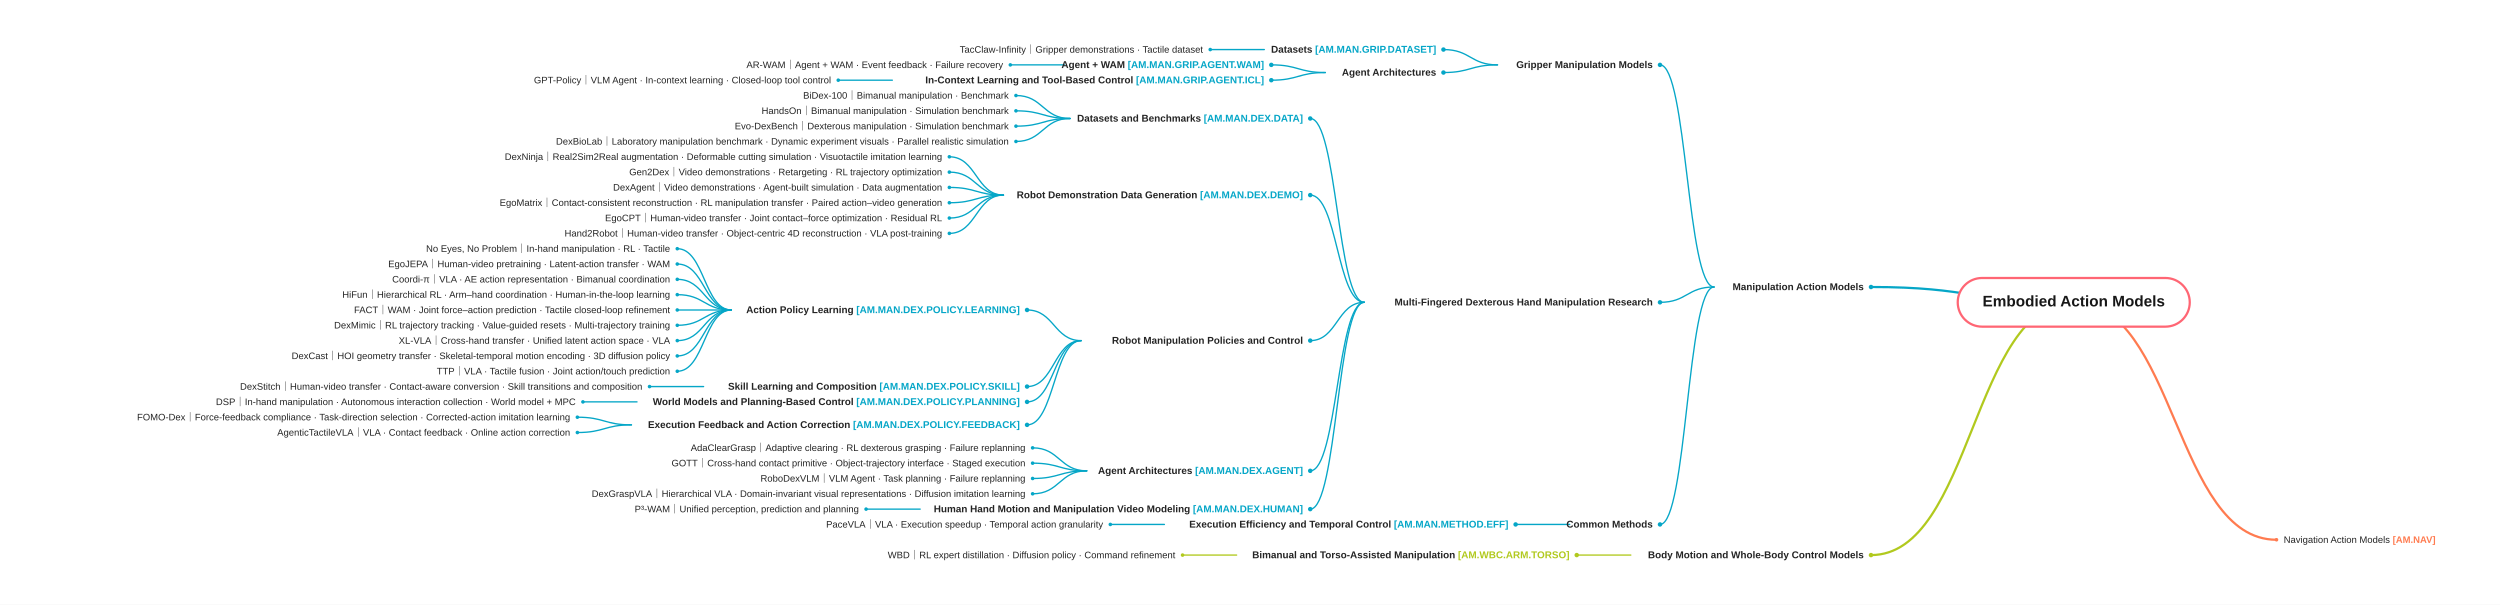
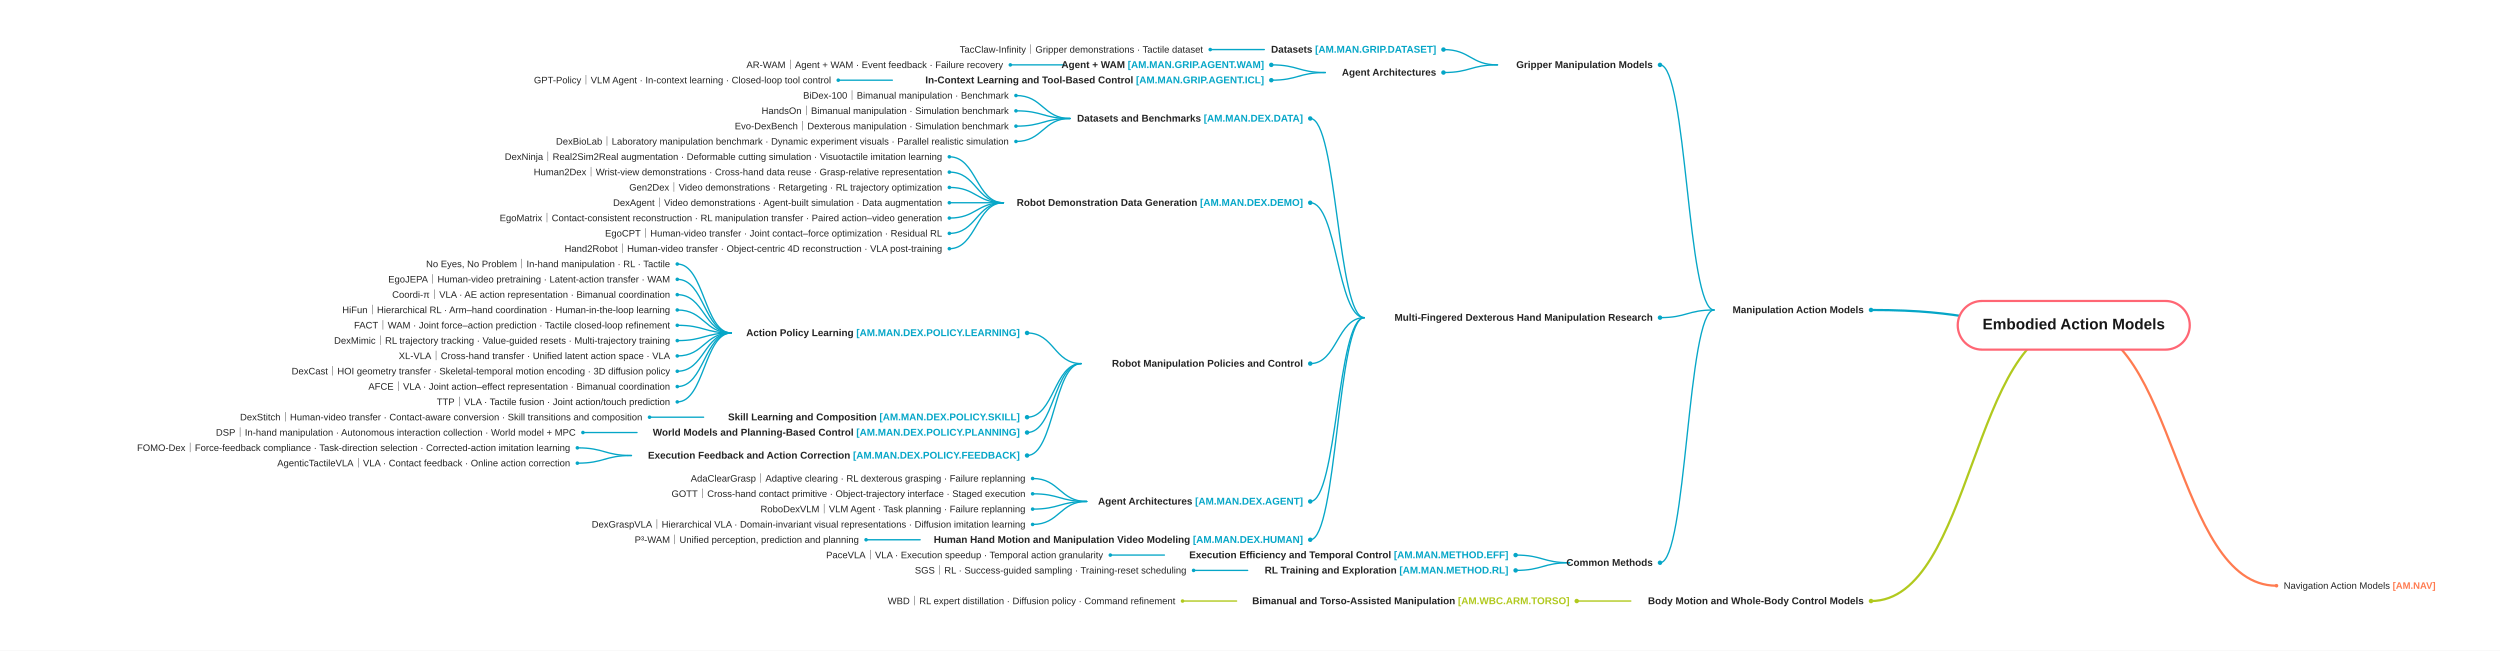
- <svg xmlns="http://www.w3.org/2000/svg" viewBox="-2802.68 0 5548.76 1342" role="img" aria-labelledby="title desc">
-   <rect x="-2802.68" width="5548.76" height="1342" fill="#ffffff" />
+ <svg xmlns="http://www.w3.org/2000/svg" viewBox="-2802.68 0 5548.76 1444" role="img" aria-labelledby="title desc">
+   <rect x="-2802.68" width="5548.76" height="1444" fill="#ffffff" />
  <g fill="none" stroke-linecap="round" stroke-linejoin="round">
-     <path d="M 1800 671.0 C 1575.0 671.0, 1575.0 637.0, 1350 637.0" stroke="#05a6c7" stroke-width="5" />
-     <path d="M 1001.68 637.0 C 941.68 637.0, 941.68 144.0, 881.68 144.0" stroke="#05a6c7" stroke-width="3" />
+     <path d="M 1800 722.0 C 1575.0 722.0, 1575.0 688.0, 1350 688.0" stroke="#05a6c7" stroke-width="5" />
+     <path d="M 1001.68 688.0 C 941.68 688.0, 941.68 144.0, 881.68 144.0" stroke="#05a6c7" stroke-width="3" />
    <path d="M 521.04 144.0 C 461.04 144.0, 461.04 110.0, 401.04 110.0" stroke="#05a6c7" stroke-width="3" />
    <path d="M 3.44 110.0 C -56.56 110.0, -56.56 110, -116.56 110" stroke="#05a6c7" stroke-width="3" />
    <path d="M 521.04 144.0 C 461.04 144.0, 461.04 161.0, 401.04 161.0" stroke="#05a6c7" stroke-width="3" />
    <path d="M 138.96 161.0 C 78.96 161.0, 78.96 144.0, 18.96 144.0" stroke="#05a6c7" stroke-width="3" />
    <path d="M -440.24 144.0 C -500.24 144.0, -500.24 144, -560.24 144" stroke="#05a6c7" stroke-width="3" />
    <path d="M 138.96 161.0 C 78.96 161.0, 78.96 178.0, 18.96 178.0" stroke="#05a6c7" stroke-width="3" />
    <path d="M -822.16 178.0 C -882.16 178.0, -882.16 178, -942.16 178" stroke="#05a6c7" stroke-width="3" />
-     <path d="M 1001.68 637.0 C 941.68 637.0, 941.68 671.0, 881.68 671.0" stroke="#05a6c7" stroke-width="3" />
-     <path d="M 225.36 671.0 C 165.36 671.0, 165.36 263.0, 105.36 263.0" stroke="#05a6c7" stroke-width="3" />
+     <path d="M 1001.68 688.0 C 941.68 688.0, 941.68 705.0, 881.68 705.0" stroke="#05a6c7" stroke-width="3" />
+     <path d="M 225.36 705.0 C 165.36 705.0, 165.36 263.0, 105.36 263.0" stroke="#05a6c7" stroke-width="3" />
    <path d="M -427.76 263.0 C -487.76 263.0, -487.76 212, -547.76 212" stroke="#05a6c7" stroke-width="3" />
    <path d="M -427.76 263.0 C -487.76 263.0, -487.76 246, -547.76 246" stroke="#05a6c7" stroke-width="3" />
    <path d="M -427.76 263.0 C -487.76 263.0, -487.76 280, -547.76 280" stroke="#05a6c7" stroke-width="3" />
    <path d="M -427.76 263.0 C -487.76 263.0, -487.76 314, -547.76 314" stroke="#05a6c7" stroke-width="3" />
-     <path d="M 225.36 671.0 C 165.36 671.0, 165.36 433.0, 105.36 433.0" stroke="#05a6c7" stroke-width="3" />
-     <path d="M -575.6 433.0 C -635.6 433.0, -635.6 348, -695.6 348" stroke="#05a6c7" stroke-width="3" />
-     <path d="M -575.6 433.0 C -635.6 433.0, -635.6 382, -695.6 382" stroke="#05a6c7" stroke-width="3" />
-     <path d="M -575.6 433.0 C -635.6 433.0, -635.6 416, -695.6 416" stroke="#05a6c7" stroke-width="3" />
-     <path d="M -575.6 433.0 C -635.6 433.0, -635.6 450, -695.6 450" stroke="#05a6c7" stroke-width="3" />
-     <path d="M -575.6 433.0 C -635.6 433.0, -635.6 484, -695.6 484" stroke="#05a6c7" stroke-width="3" />
-     <path d="M -575.6 433.0 C -635.6 433.0, -635.6 518, -695.6 518" stroke="#05a6c7" stroke-width="3" />
-     <path d="M 225.36 671.0 C 165.36 671.0, 165.36 756.0, 105.36 756.0" stroke="#05a6c7" stroke-width="3" />
-     <path d="M -403.12 756.0 C -463.12 756.0, -463.12 688.0, -523.12 688.0" stroke="#05a6c7" stroke-width="3" />
-     <path d="M -1179.44 688.0 C -1239.44 688.0, -1239.44 552, -1299.44 552" stroke="#05a6c7" stroke-width="3" />
-     <path d="M -1179.44 688.0 C -1239.44 688.0, -1239.44 586, -1299.44 586" stroke="#05a6c7" stroke-width="3" />
-     <path d="M -1179.44 688.0 C -1239.44 688.0, -1239.44 620, -1299.44 620" stroke="#05a6c7" stroke-width="3" />
-     <path d="M -1179.44 688.0 C -1239.44 688.0, -1239.44 654, -1299.44 654" stroke="#05a6c7" stroke-width="3" />
-     <path d="M -1179.44 688.0 C -1239.44 688.0, -1239.44 688, -1299.44 688" stroke="#05a6c7" stroke-width="3" />
-     <path d="M -1179.44 688.0 C -1239.44 688.0, -1239.44 722, -1299.44 722" stroke="#05a6c7" stroke-width="3" />
-     <path d="M -1179.44 688.0 C -1239.44 688.0, -1239.44 756, -1299.44 756" stroke="#05a6c7" stroke-width="3" />
-     <path d="M -1179.44 688.0 C -1239.44 688.0, -1239.44 790, -1299.44 790" stroke="#05a6c7" stroke-width="3" />
-     <path d="M -1179.44 688.0 C -1239.44 688.0, -1239.44 824, -1299.44 824" stroke="#05a6c7" stroke-width="3" />
-     <path d="M -403.12 756.0 C -463.12 756.0, -463.12 858.0, -523.12 858.0" stroke="#05a6c7" stroke-width="3" />
-     <path d="M -1241.04 858.0 C -1301.04 858.0, -1301.04 858, -1361.04 858" stroke="#05a6c7" stroke-width="3" />
-     <path d="M -403.12 756.0 C -463.12 756.0, -463.12 892.0, -523.12 892.0" stroke="#05a6c7" stroke-width="3" />
-     <path d="M -1388.88 892.0 C -1448.88 892.0, -1448.88 892, -1508.88 892" stroke="#05a6c7" stroke-width="3" />
-     <path d="M -403.12 756.0 C -463.12 756.0, -463.12 943.0, -523.12 943.0" stroke="#05a6c7" stroke-width="3" />
-     <path d="M -1401.2 943.0 C -1461.2 943.0, -1461.2 926, -1521.2 926" stroke="#05a6c7" stroke-width="3" />
-     <path d="M -1401.2 943.0 C -1461.2 943.0, -1461.2 960, -1521.2 960" stroke="#05a6c7" stroke-width="3" />
-     <path d="M 225.36 671.0 C 165.36 671.0, 165.36 1045.0, 105.36 1045.0" stroke="#05a6c7" stroke-width="3" />
-     <path d="M -390.8 1045.0 C -450.8 1045.0, -450.8 994, -510.8 994" stroke="#05a6c7" stroke-width="3" />
-     <path d="M -390.8 1045.0 C -450.8 1045.0, -450.8 1028, -510.8 1028" stroke="#05a6c7" stroke-width="3" />
-     <path d="M -390.8 1045.0 C -450.8 1045.0, -450.8 1062, -510.8 1062" stroke="#05a6c7" stroke-width="3" />
-     <path d="M -390.8 1045.0 C -450.8 1045.0, -450.8 1096, -510.8 1096" stroke="#05a6c7" stroke-width="3" />
-     <path d="M 225.36 671.0 C 165.36 671.0, 165.36 1130.0, 105.36 1130.0" stroke="#05a6c7" stroke-width="3" />
-     <path d="M -760.4 1130.0 C -820.4 1130.0, -820.4 1130, -880.4 1130" stroke="#05a6c7" stroke-width="3" />
-     <path d="M 1001.68 637.0 C 941.68 637.0, 941.68 1164.0, 881.68 1164.0" stroke="#05a6c7" stroke-width="3" />
-     <path d="M 681.2 1164.0 C 621.2 1164.0, 621.2 1164.0, 561.2 1164.0" stroke="#05a6c7" stroke-width="3" />
-     <path d="M -218.32 1164.0 C -278.32 1164.0, -278.32 1164, -338.32 1164" stroke="#05a6c7" stroke-width="3" />
-     <path d="M 1800 671.0 C 2025.0 671.0, 2025.0 1198, 2250 1198" stroke="#ff7b50" stroke-width="5" />
-     <path d="M 1800 671.0 C 1575.0 671.0, 1575.0 1232.0, 1350 1232.0" stroke="#b1c91e" stroke-width="5" />
-     <path d="M 816.88 1232.0 C 756.88 1232.0, 756.88 1232.0, 696.88 1232.0" stroke="#b1c91e" stroke-width="3" />
-     <path d="M -58 1232.0 C -118 1232.0, -118 1232, -178 1232" stroke="#b1c91e" stroke-width="3" />
+     <path d="M 225.36 705.0 C 165.36 705.0, 165.36 450.0, 105.36 450.0" stroke="#05a6c7" stroke-width="3" />
+     <path d="M -575.6 450.0 C -635.6 450.0, -635.6 348, -695.6 348" stroke="#05a6c7" stroke-width="3" />
+     <path d="M -575.6 450.0 C -635.6 450.0, -635.6 382, -695.6 382" stroke="#05a6c7" stroke-width="3" />
+     <path d="M -575.6 450.0 C -635.6 450.0, -635.6 416, -695.6 416" stroke="#05a6c7" stroke-width="3" />
+     <path d="M -575.6 450.0 C -635.6 450.0, -635.6 450, -695.6 450" stroke="#05a6c7" stroke-width="3" />
+     <path d="M -575.6 450.0 C -635.6 450.0, -635.6 484, -695.6 484" stroke="#05a6c7" stroke-width="3" />
+     <path d="M -575.6 450.0 C -635.6 450.0, -635.6 518, -695.6 518" stroke="#05a6c7" stroke-width="3" />
+     <path d="M -575.6 450.0 C -635.6 450.0, -635.6 552, -695.6 552" stroke="#05a6c7" stroke-width="3" />
+     <path d="M 225.36 705.0 C 165.36 705.0, 165.36 807.0, 105.36 807.0" stroke="#05a6c7" stroke-width="3" />
+     <path d="M -403.12 807.0 C -463.12 807.0, -463.12 739.0, -523.12 739.0" stroke="#05a6c7" stroke-width="3" />
+     <path d="M -1179.44 739.0 C -1239.44 739.0, -1239.44 586, -1299.44 586" stroke="#05a6c7" stroke-width="3" />
+     <path d="M -1179.44 739.0 C -1239.44 739.0, -1239.44 620, -1299.44 620" stroke="#05a6c7" stroke-width="3" />
+     <path d="M -1179.44 739.0 C -1239.44 739.0, -1239.44 654, -1299.44 654" stroke="#05a6c7" stroke-width="3" />
+     <path d="M -1179.44 739.0 C -1239.44 739.0, -1239.44 688, -1299.44 688" stroke="#05a6c7" stroke-width="3" />
+     <path d="M -1179.44 739.0 C -1239.44 739.0, -1239.44 722, -1299.44 722" stroke="#05a6c7" stroke-width="3" />
+     <path d="M -1179.44 739.0 C -1239.44 739.0, -1239.44 756, -1299.44 756" stroke="#05a6c7" stroke-width="3" />
+     <path d="M -1179.44 739.0 C -1239.44 739.0, -1239.44 790, -1299.44 790" stroke="#05a6c7" stroke-width="3" />
+     <path d="M -1179.44 739.0 C -1239.44 739.0, -1239.44 824, -1299.44 824" stroke="#05a6c7" stroke-width="3" />
+     <path d="M -1179.44 739.0 C -1239.44 739.0, -1239.44 858, -1299.44 858" stroke="#05a6c7" stroke-width="3" />
+     <path d="M -1179.44 739.0 C -1239.44 739.0, -1239.44 892, -1299.44 892" stroke="#05a6c7" stroke-width="3" />
+     <path d="M -403.12 807.0 C -463.12 807.0, -463.12 926.0, -523.12 926.0" stroke="#05a6c7" stroke-width="3" />
+     <path d="M -1241.04 926.0 C -1301.04 926.0, -1301.04 926, -1361.04 926" stroke="#05a6c7" stroke-width="3" />
+     <path d="M -403.12 807.0 C -463.12 807.0, -463.12 960.0, -523.12 960.0" stroke="#05a6c7" stroke-width="3" />
+     <path d="M -1388.88 960.0 C -1448.88 960.0, -1448.88 960, -1508.88 960" stroke="#05a6c7" stroke-width="3" />
+     <path d="M -403.12 807.0 C -463.12 807.0, -463.12 1011.0, -523.12 1011.0" stroke="#05a6c7" stroke-width="3" />
+     <path d="M -1401.2 1011.0 C -1461.2 1011.0, -1461.2 994, -1521.2 994" stroke="#05a6c7" stroke-width="3" />
+     <path d="M -1401.2 1011.0 C -1461.2 1011.0, -1461.2 1028, -1521.2 1028" stroke="#05a6c7" stroke-width="3" />
+     <path d="M 225.36 705.0 C 165.36 705.0, 165.36 1113.0, 105.36 1113.0" stroke="#05a6c7" stroke-width="3" />
+     <path d="M -390.8 1113.0 C -450.8 1113.0, -450.8 1062, -510.8 1062" stroke="#05a6c7" stroke-width="3" />
+     <path d="M -390.8 1113.0 C -450.8 1113.0, -450.8 1096, -510.8 1096" stroke="#05a6c7" stroke-width="3" />
+     <path d="M -390.8 1113.0 C -450.8 1113.0, -450.8 1130, -510.8 1130" stroke="#05a6c7" stroke-width="3" />
+     <path d="M -390.8 1113.0 C -450.8 1113.0, -450.8 1164, -510.8 1164" stroke="#05a6c7" stroke-width="3" />
+     <path d="M 225.36 705.0 C 165.36 705.0, 165.36 1198.0, 105.36 1198.0" stroke="#05a6c7" stroke-width="3" />
+     <path d="M -760.4 1198.0 C -820.4 1198.0, -820.4 1198, -880.4 1198" stroke="#05a6c7" stroke-width="3" />
+     <path d="M 1001.68 688.0 C 941.68 688.0, 941.68 1249.0, 881.68 1249.0" stroke="#05a6c7" stroke-width="3" />
+     <path d="M 681.2 1249.0 C 621.2 1249.0, 621.2 1232.0, 561.2 1232.0" stroke="#05a6c7" stroke-width="3" />
+     <path d="M -218.32 1232.0 C -278.32 1232.0, -278.32 1232, -338.32 1232" stroke="#05a6c7" stroke-width="3" />
+     <path d="M 681.2 1249.0 C 621.2 1249.0, 621.2 1266.0, 561.2 1266.0" stroke="#05a6c7" stroke-width="3" />
+     <path d="M -33.52 1266.0 C -93.52 1266.0, -93.52 1266, -153.52 1266" stroke="#05a6c7" stroke-width="3" />
+     <path d="M 1800 722.0 C 2025.0 722.0, 2025.0 1300, 2250 1300" stroke="#ff7b50" stroke-width="5" />
+     <path d="M 1800 722.0 C 1575.0 722.0, 1575.0 1334.0, 1350 1334.0" stroke="#b1c91e" stroke-width="5" />
+     <path d="M 816.88 1334.0 C 756.88 1334.0, 756.88 1334.0, 696.88 1334.0" stroke="#b1c91e" stroke-width="3" />
+     <path d="M -58 1334.0 C -118 1334.0, -118 1334, -178 1334" stroke="#b1c91e" stroke-width="3" />
  </g>
-   <circle cx="1350" cy="637.0" r="5" fill="#05a6c7" />
-   <text x="1334" y="644.0" text-anchor="end" font-family="Arial, Noto Sans CJK SC, sans-serif" font-size="22" font-weight="650" fill="#242424">Manipulation Action Models</text>
+   <circle cx="1350" cy="688.0" r="5" fill="#05a6c7" />
+   <text x="1334" y="695.0" text-anchor="end" font-family="Arial, Noto Sans CJK SC, sans-serif" font-size="22" font-weight="650" fill="#242424">Manipulation Action Models</text>
  <circle cx="881.68" cy="144.0" r="5" fill="#05a6c7" />
  <text x="865.68" y="151.0" text-anchor="end" font-family="Arial, Noto Sans CJK SC, sans-serif" font-size="22" font-weight="650" fill="#242424">Gripper Manipulation Models</text>
  <circle cx="401.04" cy="110.0" r="5" fill="#05a6c7" />
  <text x="385.04" y="117.0" text-anchor="end" font-family="Arial, Noto Sans CJK SC, sans-serif" font-size="22" font-weight="650" fill="#242424">Datasets<tspan dx="6" fill="#05a6c7" font-weight="650">[AM.MAN.GRIP.DATASET]</tspan>
  </text>
  <circle cx="-116.56" cy="110" r="4" fill="#05a6c7" />
  <text x="-132.56" y="117" text-anchor="end" font-family="Arial, Noto Sans CJK SC, sans-serif" font-size="21" font-weight="500" fill="#242424">TacClaw-Infinity｜Gripper demonstrations · Tactile dataset</text>
  <circle cx="401.04" cy="161.0" r="5" fill="#05a6c7" />
  <text x="385.04" y="168.0" text-anchor="end" font-family="Arial, Noto Sans CJK SC, sans-serif" font-size="22" font-weight="650" fill="#242424">Agent Architectures</text>
  <circle cx="18.96" cy="144.0" r="5" fill="#05a6c7" />
  <text x="2.96" y="151.0" text-anchor="end" font-family="Arial, Noto Sans CJK SC, sans-serif" font-size="22" font-weight="650" fill="#242424">Agent + WAM<tspan dx="6" fill="#05a6c7" font-weight="650">[AM.MAN.GRIP.AGENT.WAM]</tspan>
  </text>
  <circle cx="-560.24" cy="144" r="4" fill="#05a6c7" />
  <text x="-576.24" y="151" text-anchor="end" font-family="Arial, Noto Sans CJK SC, sans-serif" font-size="21" font-weight="500" fill="#242424">AR-WAM｜Agent + WAM · Event feedback · Failure recovery</text>
  <circle cx="18.96" cy="178.0" r="5" fill="#05a6c7" />
  <text x="2.96" y="185.0" text-anchor="end" font-family="Arial, Noto Sans CJK SC, sans-serif" font-size="22" font-weight="650" fill="#242424">In-Context Learning and Tool-Based Control<tspan dx="6" fill="#05a6c7" font-weight="650">[AM.MAN.GRIP.AGENT.ICL]</tspan>
  </text>
  <circle cx="-942.16" cy="178" r="4" fill="#05a6c7" />
  <text x="-958.16" y="185" text-anchor="end" font-family="Arial, Noto Sans CJK SC, sans-serif" font-size="21" font-weight="500" fill="#242424">GPT-Policy｜VLM Agent · In-context learning · Closed-loop tool control</text>
-   <circle cx="881.68" cy="671.0" r="5" fill="#05a6c7" />
-   <text x="865.68" y="678.0" text-anchor="end" font-family="Arial, Noto Sans CJK SC, sans-serif" font-size="22" font-weight="650" fill="#242424">Multi-Fingered Dexterous Hand Manipulation Research</text>
+   <circle cx="881.68" cy="705.0" r="5" fill="#05a6c7" />
+   <text x="865.68" y="712.0" text-anchor="end" font-family="Arial, Noto Sans CJK SC, sans-serif" font-size="22" font-weight="650" fill="#242424">Multi-Fingered Dexterous Hand Manipulation Research</text>
  <circle cx="105.36" cy="263.0" r="5" fill="#05a6c7" />
  <text x="89.36" y="270.0" text-anchor="end" font-family="Arial, Noto Sans CJK SC, sans-serif" font-size="22" font-weight="650" fill="#242424">Datasets and Benchmarks<tspan dx="6" fill="#05a6c7" font-weight="650">[AM.MAN.DEX.DATA]</tspan>
  </text>
  <circle cx="-547.76" cy="212" r="4" fill="#05a6c7" />
  <text x="-563.76" y="219" text-anchor="end" font-family="Arial, Noto Sans CJK SC, sans-serif" font-size="21" font-weight="500" fill="#242424">BiDex-100｜Bimanual manipulation · Benchmark</text>
  <circle cx="-547.76" cy="246" r="4" fill="#05a6c7" />
  <text x="-563.76" y="253" text-anchor="end" font-family="Arial, Noto Sans CJK SC, sans-serif" font-size="21" font-weight="500" fill="#242424">HandsOn｜Bimanual manipulation · Simulation benchmark</text>
  <circle cx="-547.76" cy="280" r="4" fill="#05a6c7" />
  <text x="-563.76" y="287" text-anchor="end" font-family="Arial, Noto Sans CJK SC, sans-serif" font-size="21" font-weight="500" fill="#242424">Evo-DexBench｜Dexterous manipulation · Simulation benchmark</text>
  <circle cx="-547.76" cy="314" r="4" fill="#05a6c7" />
  <text x="-563.76" y="321" text-anchor="end" font-family="Arial, Noto Sans CJK SC, sans-serif" font-size="21" font-weight="500" fill="#242424">DexBioLab｜Laboratory manipulation benchmark · Dynamic experiment visuals · Parallel realistic simulation</text>
-   <circle cx="105.36" cy="433.0" r="5" fill="#05a6c7" />
-   <text x="89.36" y="440.0" text-anchor="end" font-family="Arial, Noto Sans CJK SC, sans-serif" font-size="22" font-weight="650" fill="#242424">Robot Demonstration Data Generation<tspan dx="6" fill="#05a6c7" font-weight="650">[AM.MAN.DEX.DEMO]</tspan>
+   <circle cx="105.36" cy="450.0" r="5" fill="#05a6c7" />
+   <text x="89.36" y="457.0" text-anchor="end" font-family="Arial, Noto Sans CJK SC, sans-serif" font-size="22" font-weight="650" fill="#242424">Robot Demonstration Data Generation<tspan dx="6" fill="#05a6c7" font-weight="650">[AM.MAN.DEX.DEMO]</tspan>
  </text>
  <circle cx="-695.6" cy="348" r="4" fill="#05a6c7" />
  <text x="-711.6" y="355" text-anchor="end" font-family="Arial, Noto Sans CJK SC, sans-serif" font-size="21" font-weight="500" fill="#242424">DexNinja｜Real2Sim2Real augmentation · Deformable cutting simulation · Visuotactile imitation learning</text>
  <circle cx="-695.6" cy="382" r="4" fill="#05a6c7" />
-   <text x="-711.6" y="389" text-anchor="end" font-family="Arial, Noto Sans CJK SC, sans-serif" font-size="21" font-weight="500" fill="#242424">Gen2Dex｜Video demonstrations · Retargeting · RL trajectory optimization</text>
+   <text x="-711.6" y="389" text-anchor="end" font-family="Arial, Noto Sans CJK SC, sans-serif" font-size="21" font-weight="500" fill="#242424">Human2Dex｜Wrist-view demonstrations · Cross-hand data reuse · Grasp-relative representation</text>
  <circle cx="-695.6" cy="416" r="4" fill="#05a6c7" />
-   <text x="-711.6" y="423" text-anchor="end" font-family="Arial, Noto Sans CJK SC, sans-serif" font-size="21" font-weight="500" fill="#242424">DexAgent｜Video demonstrations · Agent-built simulation · Data augmentation</text>
+   <text x="-711.6" y="423" text-anchor="end" font-family="Arial, Noto Sans CJK SC, sans-serif" font-size="21" font-weight="500" fill="#242424">Gen2Dex｜Video demonstrations · Retargeting · RL trajectory optimization</text>
  <circle cx="-695.6" cy="450" r="4" fill="#05a6c7" />
-   <text x="-711.6" y="457" text-anchor="end" font-family="Arial, Noto Sans CJK SC, sans-serif" font-size="21" font-weight="500" fill="#242424">EgoMatrix｜Contact-consistent reconstruction · RL manipulation transfer · Paired action–video generation</text>
+   <text x="-711.6" y="457" text-anchor="end" font-family="Arial, Noto Sans CJK SC, sans-serif" font-size="21" font-weight="500" fill="#242424">DexAgent｜Video demonstrations · Agent-built simulation · Data augmentation</text>
  <circle cx="-695.6" cy="484" r="4" fill="#05a6c7" />
-   <text x="-711.6" y="491" text-anchor="end" font-family="Arial, Noto Sans CJK SC, sans-serif" font-size="21" font-weight="500" fill="#242424">EgoCPT｜Human-video transfer · Joint contact–force optimization · Residual RL</text>
+   <text x="-711.6" y="491" text-anchor="end" font-family="Arial, Noto Sans CJK SC, sans-serif" font-size="21" font-weight="500" fill="#242424">EgoMatrix｜Contact-consistent reconstruction · RL manipulation transfer · Paired action–video generation</text>
  <circle cx="-695.6" cy="518" r="4" fill="#05a6c7" />
-   <text x="-711.6" y="525" text-anchor="end" font-family="Arial, Noto Sans CJK SC, sans-serif" font-size="21" font-weight="500" fill="#242424">Hand2Robot｜Human-video transfer · Object-centric 4D reconstruction · VLA post-training</text>
-   <circle cx="105.36" cy="756.0" r="5" fill="#05a6c7" />
-   <text x="89.36" y="763.0" text-anchor="end" font-family="Arial, Noto Sans CJK SC, sans-serif" font-size="22" font-weight="650" fill="#242424">Robot Manipulation Policies and Control</text>
-   <circle cx="-523.12" cy="688.0" r="5" fill="#05a6c7" />
-   <text x="-539.12" y="695.0" text-anchor="end" font-family="Arial, Noto Sans CJK SC, sans-serif" font-size="22" font-weight="650" fill="#242424">Action Policy Learning<tspan dx="6" fill="#05a6c7" font-weight="650">[AM.MAN.DEX.POLICY.LEARNING]</tspan>
+   <text x="-711.6" y="525" text-anchor="end" font-family="Arial, Noto Sans CJK SC, sans-serif" font-size="21" font-weight="500" fill="#242424">EgoCPT｜Human-video transfer · Joint contact–force optimization · Residual RL</text>
+   <circle cx="-695.6" cy="552" r="4" fill="#05a6c7" />
+   <text x="-711.6" y="559" text-anchor="end" font-family="Arial, Noto Sans CJK SC, sans-serif" font-size="21" font-weight="500" fill="#242424">Hand2Robot｜Human-video transfer · Object-centric 4D reconstruction · VLA post-training</text>
+   <circle cx="105.36" cy="807.0" r="5" fill="#05a6c7" />
+   <text x="89.36" y="814.0" text-anchor="end" font-family="Arial, Noto Sans CJK SC, sans-serif" font-size="22" font-weight="650" fill="#242424">Robot Manipulation Policies and Control</text>
+   <circle cx="-523.12" cy="739.0" r="5" fill="#05a6c7" />
+   <text x="-539.12" y="746.0" text-anchor="end" font-family="Arial, Noto Sans CJK SC, sans-serif" font-size="22" font-weight="650" fill="#242424">Action Policy Learning<tspan dx="6" fill="#05a6c7" font-weight="650">[AM.MAN.DEX.POLICY.LEARNING]</tspan>
  </text>
-   <circle cx="-1299.44" cy="552" r="4" fill="#05a6c7" />
-   <text x="-1315.44" y="559" text-anchor="end" font-family="Arial, Noto Sans CJK SC, sans-serif" font-size="21" font-weight="500" fill="#242424">No Eyes, No Problem｜In-hand manipulation · RL · Tactile</text>
  <circle cx="-1299.44" cy="586" r="4" fill="#05a6c7" />
-   <text x="-1315.44" y="593" text-anchor="end" font-family="Arial, Noto Sans CJK SC, sans-serif" font-size="21" font-weight="500" fill="#242424">EgoJEPA｜Human-video pretraining · Latent-action transfer · WAM</text>
+   <text x="-1315.44" y="593" text-anchor="end" font-family="Arial, Noto Sans CJK SC, sans-serif" font-size="21" font-weight="500" fill="#242424">No Eyes, No Problem｜In-hand manipulation · RL · Tactile</text>
  <circle cx="-1299.44" cy="620" r="4" fill="#05a6c7" />
-   <text x="-1315.44" y="627" text-anchor="end" font-family="Arial, Noto Sans CJK SC, sans-serif" font-size="21" font-weight="500" fill="#242424">Coordi-π｜VLA · AE action representation · Bimanual coordination</text>
+   <text x="-1315.44" y="627" text-anchor="end" font-family="Arial, Noto Sans CJK SC, sans-serif" font-size="21" font-weight="500" fill="#242424">EgoJEPA｜Human-video pretraining · Latent-action transfer · WAM</text>
  <circle cx="-1299.44" cy="654" r="4" fill="#05a6c7" />
-   <text x="-1315.44" y="661" text-anchor="end" font-family="Arial, Noto Sans CJK SC, sans-serif" font-size="21" font-weight="500" fill="#242424">HiFun｜Hierarchical RL · Arm–hand coordination · Human-in-the-loop learning</text>
+   <text x="-1315.44" y="661" text-anchor="end" font-family="Arial, Noto Sans CJK SC, sans-serif" font-size="21" font-weight="500" fill="#242424">Coordi-π｜VLA · AE action representation · Bimanual coordination</text>
  <circle cx="-1299.44" cy="688" r="4" fill="#05a6c7" />
-   <text x="-1315.44" y="695" text-anchor="end" font-family="Arial, Noto Sans CJK SC, sans-serif" font-size="21" font-weight="500" fill="#242424">FACT｜WAM · Joint force–action prediction · Tactile closed-loop refinement</text>
+   <text x="-1315.44" y="695" text-anchor="end" font-family="Arial, Noto Sans CJK SC, sans-serif" font-size="21" font-weight="500" fill="#242424">HiFun｜Hierarchical RL · Arm–hand coordination · Human-in-the-loop learning</text>
  <circle cx="-1299.44" cy="722" r="4" fill="#05a6c7" />
-   <text x="-1315.44" y="729" text-anchor="end" font-family="Arial, Noto Sans CJK SC, sans-serif" font-size="21" font-weight="500" fill="#242424">DexMimic｜RL trajectory tracking · Value-guided resets · Multi-trajectory training</text>
+   <text x="-1315.44" y="729" text-anchor="end" font-family="Arial, Noto Sans CJK SC, sans-serif" font-size="21" font-weight="500" fill="#242424">FACT｜WAM · Joint force–action prediction · Tactile closed-loop refinement</text>
  <circle cx="-1299.44" cy="756" r="4" fill="#05a6c7" />
-   <text x="-1315.44" y="763" text-anchor="end" font-family="Arial, Noto Sans CJK SC, sans-serif" font-size="21" font-weight="500" fill="#242424">XL-VLA｜Cross-hand transfer · Unified latent action space · VLA</text>
+   <text x="-1315.44" y="763" text-anchor="end" font-family="Arial, Noto Sans CJK SC, sans-serif" font-size="21" font-weight="500" fill="#242424">DexMimic｜RL trajectory tracking · Value-guided resets · Multi-trajectory training</text>
  <circle cx="-1299.44" cy="790" r="4" fill="#05a6c7" />
-   <text x="-1315.44" y="797" text-anchor="end" font-family="Arial, Noto Sans CJK SC, sans-serif" font-size="21" font-weight="500" fill="#242424">DexCast｜HOI geometry transfer · Skeletal-temporal motion encoding · 3D diffusion policy</text>
+   <text x="-1315.44" y="797" text-anchor="end" font-family="Arial, Noto Sans CJK SC, sans-serif" font-size="21" font-weight="500" fill="#242424">XL-VLA｜Cross-hand transfer · Unified latent action space · VLA</text>
  <circle cx="-1299.44" cy="824" r="4" fill="#05a6c7" />
-   <text x="-1315.44" y="831" text-anchor="end" font-family="Arial, Noto Sans CJK SC, sans-serif" font-size="21" font-weight="500" fill="#242424">TTP｜VLA · Tactile fusion · Joint action/touch prediction</text>
-   <circle cx="-523.12" cy="858.0" r="5" fill="#05a6c7" />
-   <text x="-539.12" y="865.0" text-anchor="end" font-family="Arial, Noto Sans CJK SC, sans-serif" font-size="22" font-weight="650" fill="#242424">Skill Learning and Composition<tspan dx="6" fill="#05a6c7" font-weight="650">[AM.MAN.DEX.POLICY.SKILL]</tspan>
+   <text x="-1315.44" y="831" text-anchor="end" font-family="Arial, Noto Sans CJK SC, sans-serif" font-size="21" font-weight="500" fill="#242424">DexCast｜HOI geometry transfer · Skeletal-temporal motion encoding · 3D diffusion policy</text>
+   <circle cx="-1299.44" cy="858" r="4" fill="#05a6c7" />
+   <text x="-1315.44" y="865" text-anchor="end" font-family="Arial, Noto Sans CJK SC, sans-serif" font-size="21" font-weight="500" fill="#242424">AFCE｜VLA · Joint action–effect representation · Bimanual coordination</text>
+   <circle cx="-1299.44" cy="892" r="4" fill="#05a6c7" />
+   <text x="-1315.44" y="899" text-anchor="end" font-family="Arial, Noto Sans CJK SC, sans-serif" font-size="21" font-weight="500" fill="#242424">TTP｜VLA · Tactile fusion · Joint action/touch prediction</text>
+   <circle cx="-523.12" cy="926.0" r="5" fill="#05a6c7" />
+   <text x="-539.12" y="933.0" text-anchor="end" font-family="Arial, Noto Sans CJK SC, sans-serif" font-size="22" font-weight="650" fill="#242424">Skill Learning and Composition<tspan dx="6" fill="#05a6c7" font-weight="650">[AM.MAN.DEX.POLICY.SKILL]</tspan>
  </text>
-   <circle cx="-1361.04" cy="858" r="4" fill="#05a6c7" />
-   <text x="-1377.04" y="865" text-anchor="end" font-family="Arial, Noto Sans CJK SC, sans-serif" font-size="21" font-weight="500" fill="#242424">DexStitch｜Human-video transfer · Contact-aware conversion · Skill transitions and composition</text>
-   <circle cx="-523.12" cy="892.0" r="5" fill="#05a6c7" />
-   <text x="-539.12" y="899.0" text-anchor="end" font-family="Arial, Noto Sans CJK SC, sans-serif" font-size="22" font-weight="650" fill="#242424">World Models and Planning-Based Control<tspan dx="6" fill="#05a6c7" font-weight="650">[AM.MAN.DEX.POLICY.PLANNING]</tspan>
+   <circle cx="-1361.04" cy="926" r="4" fill="#05a6c7" />
+   <text x="-1377.04" y="933" text-anchor="end" font-family="Arial, Noto Sans CJK SC, sans-serif" font-size="21" font-weight="500" fill="#242424">DexStitch｜Human-video transfer · Contact-aware conversion · Skill transitions and composition</text>
+   <circle cx="-523.12" cy="960.0" r="5" fill="#05a6c7" />
+   <text x="-539.12" y="967.0" text-anchor="end" font-family="Arial, Noto Sans CJK SC, sans-serif" font-size="22" font-weight="650" fill="#242424">World Models and Planning-Based Control<tspan dx="6" fill="#05a6c7" font-weight="650">[AM.MAN.DEX.POLICY.PLANNING]</tspan>
  </text>
-   <circle cx="-1508.88" cy="892" r="4" fill="#05a6c7" />
-   <text x="-1524.88" y="899" text-anchor="end" font-family="Arial, Noto Sans CJK SC, sans-serif" font-size="21" font-weight="500" fill="#242424">DSP｜In-hand manipulation · Autonomous interaction collection · World model + MPC</text>
-   <circle cx="-523.12" cy="943.0" r="5" fill="#05a6c7" />
-   <text x="-539.12" y="950.0" text-anchor="end" font-family="Arial, Noto Sans CJK SC, sans-serif" font-size="22" font-weight="650" fill="#242424">Execution Feedback and Action Correction<tspan dx="6" fill="#05a6c7" font-weight="650">[AM.MAN.DEX.POLICY.FEEDBACK]</tspan>
+   <circle cx="-1508.88" cy="960" r="4" fill="#05a6c7" />
+   <text x="-1524.88" y="967" text-anchor="end" font-family="Arial, Noto Sans CJK SC, sans-serif" font-size="21" font-weight="500" fill="#242424">DSP｜In-hand manipulation · Autonomous interaction collection · World model + MPC</text>
+   <circle cx="-523.12" cy="1011.0" r="5" fill="#05a6c7" />
+   <text x="-539.12" y="1018.0" text-anchor="end" font-family="Arial, Noto Sans CJK SC, sans-serif" font-size="22" font-weight="650" fill="#242424">Execution Feedback and Action Correction<tspan dx="6" fill="#05a6c7" font-weight="650">[AM.MAN.DEX.POLICY.FEEDBACK]</tspan>
  </text>
-   <circle cx="-1521.2" cy="926" r="4" fill="#05a6c7" />
-   <text x="-1537.2" y="933" text-anchor="end" font-family="Arial, Noto Sans CJK SC, sans-serif" font-size="21" font-weight="500" fill="#242424">FOMO-Dex｜Force-feedback compliance · Task-direction selection · Corrected-action imitation learning</text>
-   <circle cx="-1521.2" cy="960" r="4" fill="#05a6c7" />
-   <text x="-1537.2" y="967" text-anchor="end" font-family="Arial, Noto Sans CJK SC, sans-serif" font-size="21" font-weight="500" fill="#242424">AgenticTactileVLA｜VLA · Contact feedback · Online action correction</text>
-   <circle cx="105.36" cy="1045.0" r="5" fill="#05a6c7" />
-   <text x="89.36" y="1052.0" text-anchor="end" font-family="Arial, Noto Sans CJK SC, sans-serif" font-size="22" font-weight="650" fill="#242424">Agent Architectures<tspan dx="6" fill="#05a6c7" font-weight="650">[AM.MAN.DEX.AGENT]</tspan>
+   <circle cx="-1521.2" cy="994" r="4" fill="#05a6c7" />
+   <text x="-1537.2" y="1001" text-anchor="end" font-family="Arial, Noto Sans CJK SC, sans-serif" font-size="21" font-weight="500" fill="#242424">FOMO-Dex｜Force-feedback compliance · Task-direction selection · Corrected-action imitation learning</text>
+   <circle cx="-1521.2" cy="1028" r="4" fill="#05a6c7" />
+   <text x="-1537.2" y="1035" text-anchor="end" font-family="Arial, Noto Sans CJK SC, sans-serif" font-size="21" font-weight="500" fill="#242424">AgenticTactileVLA｜VLA · Contact feedback · Online action correction</text>
+   <circle cx="105.36" cy="1113.0" r="5" fill="#05a6c7" />
+   <text x="89.36" y="1120.0" text-anchor="end" font-family="Arial, Noto Sans CJK SC, sans-serif" font-size="22" font-weight="650" fill="#242424">Agent Architectures<tspan dx="6" fill="#05a6c7" font-weight="650">[AM.MAN.DEX.AGENT]</tspan>
  </text>
-   <circle cx="-510.8" cy="994" r="4" fill="#05a6c7" />
-   <text x="-526.8" y="1001" text-anchor="end" font-family="Arial, Noto Sans CJK SC, sans-serif" font-size="21" font-weight="500" fill="#242424">AdaClearGrasp｜Adaptive clearing · RL dexterous grasping · Failure replanning</text>
-   <circle cx="-510.8" cy="1028" r="4" fill="#05a6c7" />
-   <text x="-526.8" y="1035" text-anchor="end" font-family="Arial, Noto Sans CJK SC, sans-serif" font-size="21" font-weight="500" fill="#242424">GOTT｜Cross-hand contact primitive · Object-trajectory interface · Staged execution</text>
  <circle cx="-510.8" cy="1062" r="4" fill="#05a6c7" />
-   <text x="-526.8" y="1069" text-anchor="end" font-family="Arial, Noto Sans CJK SC, sans-serif" font-size="21" font-weight="500" fill="#242424">RoboDexVLM｜VLM Agent · Task planning · Failure replanning</text>
+   <text x="-526.8" y="1069" text-anchor="end" font-family="Arial, Noto Sans CJK SC, sans-serif" font-size="21" font-weight="500" fill="#242424">AdaClearGrasp｜Adaptive clearing · RL dexterous grasping · Failure replanning</text>
  <circle cx="-510.8" cy="1096" r="4" fill="#05a6c7" />
-   <text x="-526.8" y="1103" text-anchor="end" font-family="Arial, Noto Sans CJK SC, sans-serif" font-size="21" font-weight="500" fill="#242424">DexGraspVLA｜Hierarchical VLA · Domain-invariant visual representations · Diffusion imitation learning</text>
-   <circle cx="105.36" cy="1130.0" r="5" fill="#05a6c7" />
-   <text x="89.36" y="1137.0" text-anchor="end" font-family="Arial, Noto Sans CJK SC, sans-serif" font-size="22" font-weight="650" fill="#242424">Human Hand Motion and Manipulation Video Modeling<tspan dx="6" fill="#05a6c7" font-weight="650">[AM.MAN.DEX.HUMAN]</tspan>
+   <text x="-526.8" y="1103" text-anchor="end" font-family="Arial, Noto Sans CJK SC, sans-serif" font-size="21" font-weight="500" fill="#242424">GOTT｜Cross-hand contact primitive · Object-trajectory interface · Staged execution</text>
+   <circle cx="-510.8" cy="1130" r="4" fill="#05a6c7" />
+   <text x="-526.8" y="1137" text-anchor="end" font-family="Arial, Noto Sans CJK SC, sans-serif" font-size="21" font-weight="500" fill="#242424">RoboDexVLM｜VLM Agent · Task planning · Failure replanning</text>
+   <circle cx="-510.8" cy="1164" r="4" fill="#05a6c7" />
+   <text x="-526.8" y="1171" text-anchor="end" font-family="Arial, Noto Sans CJK SC, sans-serif" font-size="21" font-weight="500" fill="#242424">DexGraspVLA｜Hierarchical VLA · Domain-invariant visual representations · Diffusion imitation learning</text>
+   <circle cx="105.36" cy="1198.0" r="5" fill="#05a6c7" />
+   <text x="89.36" y="1205.0" text-anchor="end" font-family="Arial, Noto Sans CJK SC, sans-serif" font-size="22" font-weight="650" fill="#242424">Human Hand Motion and Manipulation Video Modeling<tspan dx="6" fill="#05a6c7" font-weight="650">[AM.MAN.DEX.HUMAN]</tspan>
  </text>
-   <circle cx="-880.4" cy="1130" r="4" fill="#05a6c7" />
-   <text x="-896.4" y="1137" text-anchor="end" font-family="Arial, Noto Sans CJK SC, sans-serif" font-size="21" font-weight="500" fill="#242424">P³-WAM｜Unified perception, prediction and planning</text>
-   <circle cx="881.68" cy="1164.0" r="5" fill="#05a6c7" />
-   <text x="865.68" y="1171.0" text-anchor="end" font-family="Arial, Noto Sans CJK SC, sans-serif" font-size="22" font-weight="650" fill="#242424">Common Methods</text>
-   <circle cx="561.2" cy="1164.0" r="5" fill="#05a6c7" />
-   <text x="545.2" y="1171.0" text-anchor="end" font-family="Arial, Noto Sans CJK SC, sans-serif" font-size="22" font-weight="650" fill="#242424">Execution Efficiency and Temporal Control<tspan dx="6" fill="#05a6c7" font-weight="650">[AM.MAN.METHOD.EFF]</tspan>
+   <circle cx="-880.4" cy="1198" r="4" fill="#05a6c7" />
+   <text x="-896.4" y="1205" text-anchor="end" font-family="Arial, Noto Sans CJK SC, sans-serif" font-size="21" font-weight="500" fill="#242424">P³-WAM｜Unified perception, prediction and planning</text>
+   <circle cx="881.68" cy="1249.0" r="5" fill="#05a6c7" />
+   <text x="865.68" y="1256.0" text-anchor="end" font-family="Arial, Noto Sans CJK SC, sans-serif" font-size="22" font-weight="650" fill="#242424">Common Methods</text>
+   <circle cx="561.2" cy="1232.0" r="5" fill="#05a6c7" />
+   <text x="545.2" y="1239.0" text-anchor="end" font-family="Arial, Noto Sans CJK SC, sans-serif" font-size="22" font-weight="650" fill="#242424">Execution Efficiency and Temporal Control<tspan dx="6" fill="#05a6c7" font-weight="650">[AM.MAN.METHOD.EFF]</tspan>
  </text>
-   <circle cx="-338.32" cy="1164" r="4" fill="#05a6c7" />
-   <text x="-354.32" y="1171" text-anchor="end" font-family="Arial, Noto Sans CJK SC, sans-serif" font-size="21" font-weight="500" fill="#242424">PaceVLA｜VLA · Execution speedup · Temporal action granularity</text>
-   <circle cx="2250" cy="1198" r="4" fill="#ff7b50" />
-   <text x="2266" y="1205" text-anchor="start" font-family="Arial, Noto Sans CJK SC, sans-serif" font-size="21" font-weight="500" fill="#242424">Navigation Action Models<tspan dx="6" fill="#ff7b50" font-weight="650">[AM.NAV]</tspan>
+   <circle cx="-338.32" cy="1232" r="4" fill="#05a6c7" />
+   <text x="-354.32" y="1239" text-anchor="end" font-family="Arial, Noto Sans CJK SC, sans-serif" font-size="21" font-weight="500" fill="#242424">PaceVLA｜VLA · Execution speedup · Temporal action granularity</text>
+   <circle cx="561.2" cy="1266.0" r="5" fill="#05a6c7" />
+   <text x="545.2" y="1273.0" text-anchor="end" font-family="Arial, Noto Sans CJK SC, sans-serif" font-size="22" font-weight="650" fill="#242424">RL Training and Exploration<tspan dx="6" fill="#05a6c7" font-weight="650">[AM.MAN.METHOD.RL]</tspan>
  </text>
-   <circle cx="1350" cy="1232.0" r="5" fill="#b1c91e" />
-   <text x="1334" y="1239.0" text-anchor="end" font-family="Arial, Noto Sans CJK SC, sans-serif" font-size="22" font-weight="650" fill="#242424">Body Motion and Whole-Body Control Models</text>
-   <circle cx="696.88" cy="1232.0" r="5" fill="#b1c91e" />
-   <text x="680.88" y="1239.0" text-anchor="end" font-family="Arial, Noto Sans CJK SC, sans-serif" font-size="22" font-weight="650" fill="#242424">Bimanual and Torso-Assisted Manipulation<tspan dx="6" fill="#b1c91e" font-weight="650">[AM.WBC.ARM.TORSO]</tspan>
+   <circle cx="-153.52" cy="1266" r="4" fill="#05a6c7" />
+   <text x="-169.52" y="1273" text-anchor="end" font-family="Arial, Noto Sans CJK SC, sans-serif" font-size="21" font-weight="500" fill="#242424">SGS｜RL · Success-guided sampling · Training-reset scheduling</text>
+   <circle cx="2250" cy="1300" r="4" fill="#ff7b50" />
+   <text x="2266" y="1307" text-anchor="start" font-family="Arial, Noto Sans CJK SC, sans-serif" font-size="21" font-weight="500" fill="#242424">Navigation Action Models<tspan dx="6" fill="#ff7b50" font-weight="650">[AM.NAV]</tspan>
  </text>
-   <circle cx="-178" cy="1232" r="4" fill="#b1c91e" />
-   <text x="-194" y="1239" text-anchor="end" font-family="Arial, Noto Sans CJK SC, sans-serif" font-size="21" font-weight="500" fill="#242424">WBD｜RL expert distillation · Diffusion policy · Command refinement</text>
-   <rect x="1542.5" y="617.0" width="515" height="108" rx="54" fill="#ffffff" stroke="#ff6674" stroke-width="5" />
-   <text x="1800" y="680.0" text-anchor="middle" font-family="Arial, Noto Sans CJK SC, sans-serif" font-size="34" font-weight="700" fill="#171717">Embodied Action Models</text>
+   <circle cx="1350" cy="1334.0" r="5" fill="#b1c91e" />
+   <text x="1334" y="1341.0" text-anchor="end" font-family="Arial, Noto Sans CJK SC, sans-serif" font-size="22" font-weight="650" fill="#242424">Body Motion and Whole-Body Control Models</text>
+   <circle cx="696.88" cy="1334.0" r="5" fill="#b1c91e" />
+   <text x="680.88" y="1341.0" text-anchor="end" font-family="Arial, Noto Sans CJK SC, sans-serif" font-size="22" font-weight="650" fill="#242424">Bimanual and Torso-Assisted Manipulation<tspan dx="6" fill="#b1c91e" font-weight="650">[AM.WBC.ARM.TORSO]</tspan>
+   </text>
+   <circle cx="-178" cy="1334" r="4" fill="#b1c91e" />
+   <text x="-194" y="1341" text-anchor="end" font-family="Arial, Noto Sans CJK SC, sans-serif" font-size="21" font-weight="500" fill="#242424">WBD｜RL expert distillation · Diffusion policy · Command refinement</text>
+   <rect x="1542.5" y="668.0" width="515" height="108" rx="54" fill="#ffffff" stroke="#ff6674" stroke-width="5" />
+   <text x="1800" y="731.0" text-anchor="middle" font-family="Arial, Noto Sans CJK SC, sans-serif" font-size="34" font-weight="700" fill="#171717">Embodied Action Models</text>
</svg>
